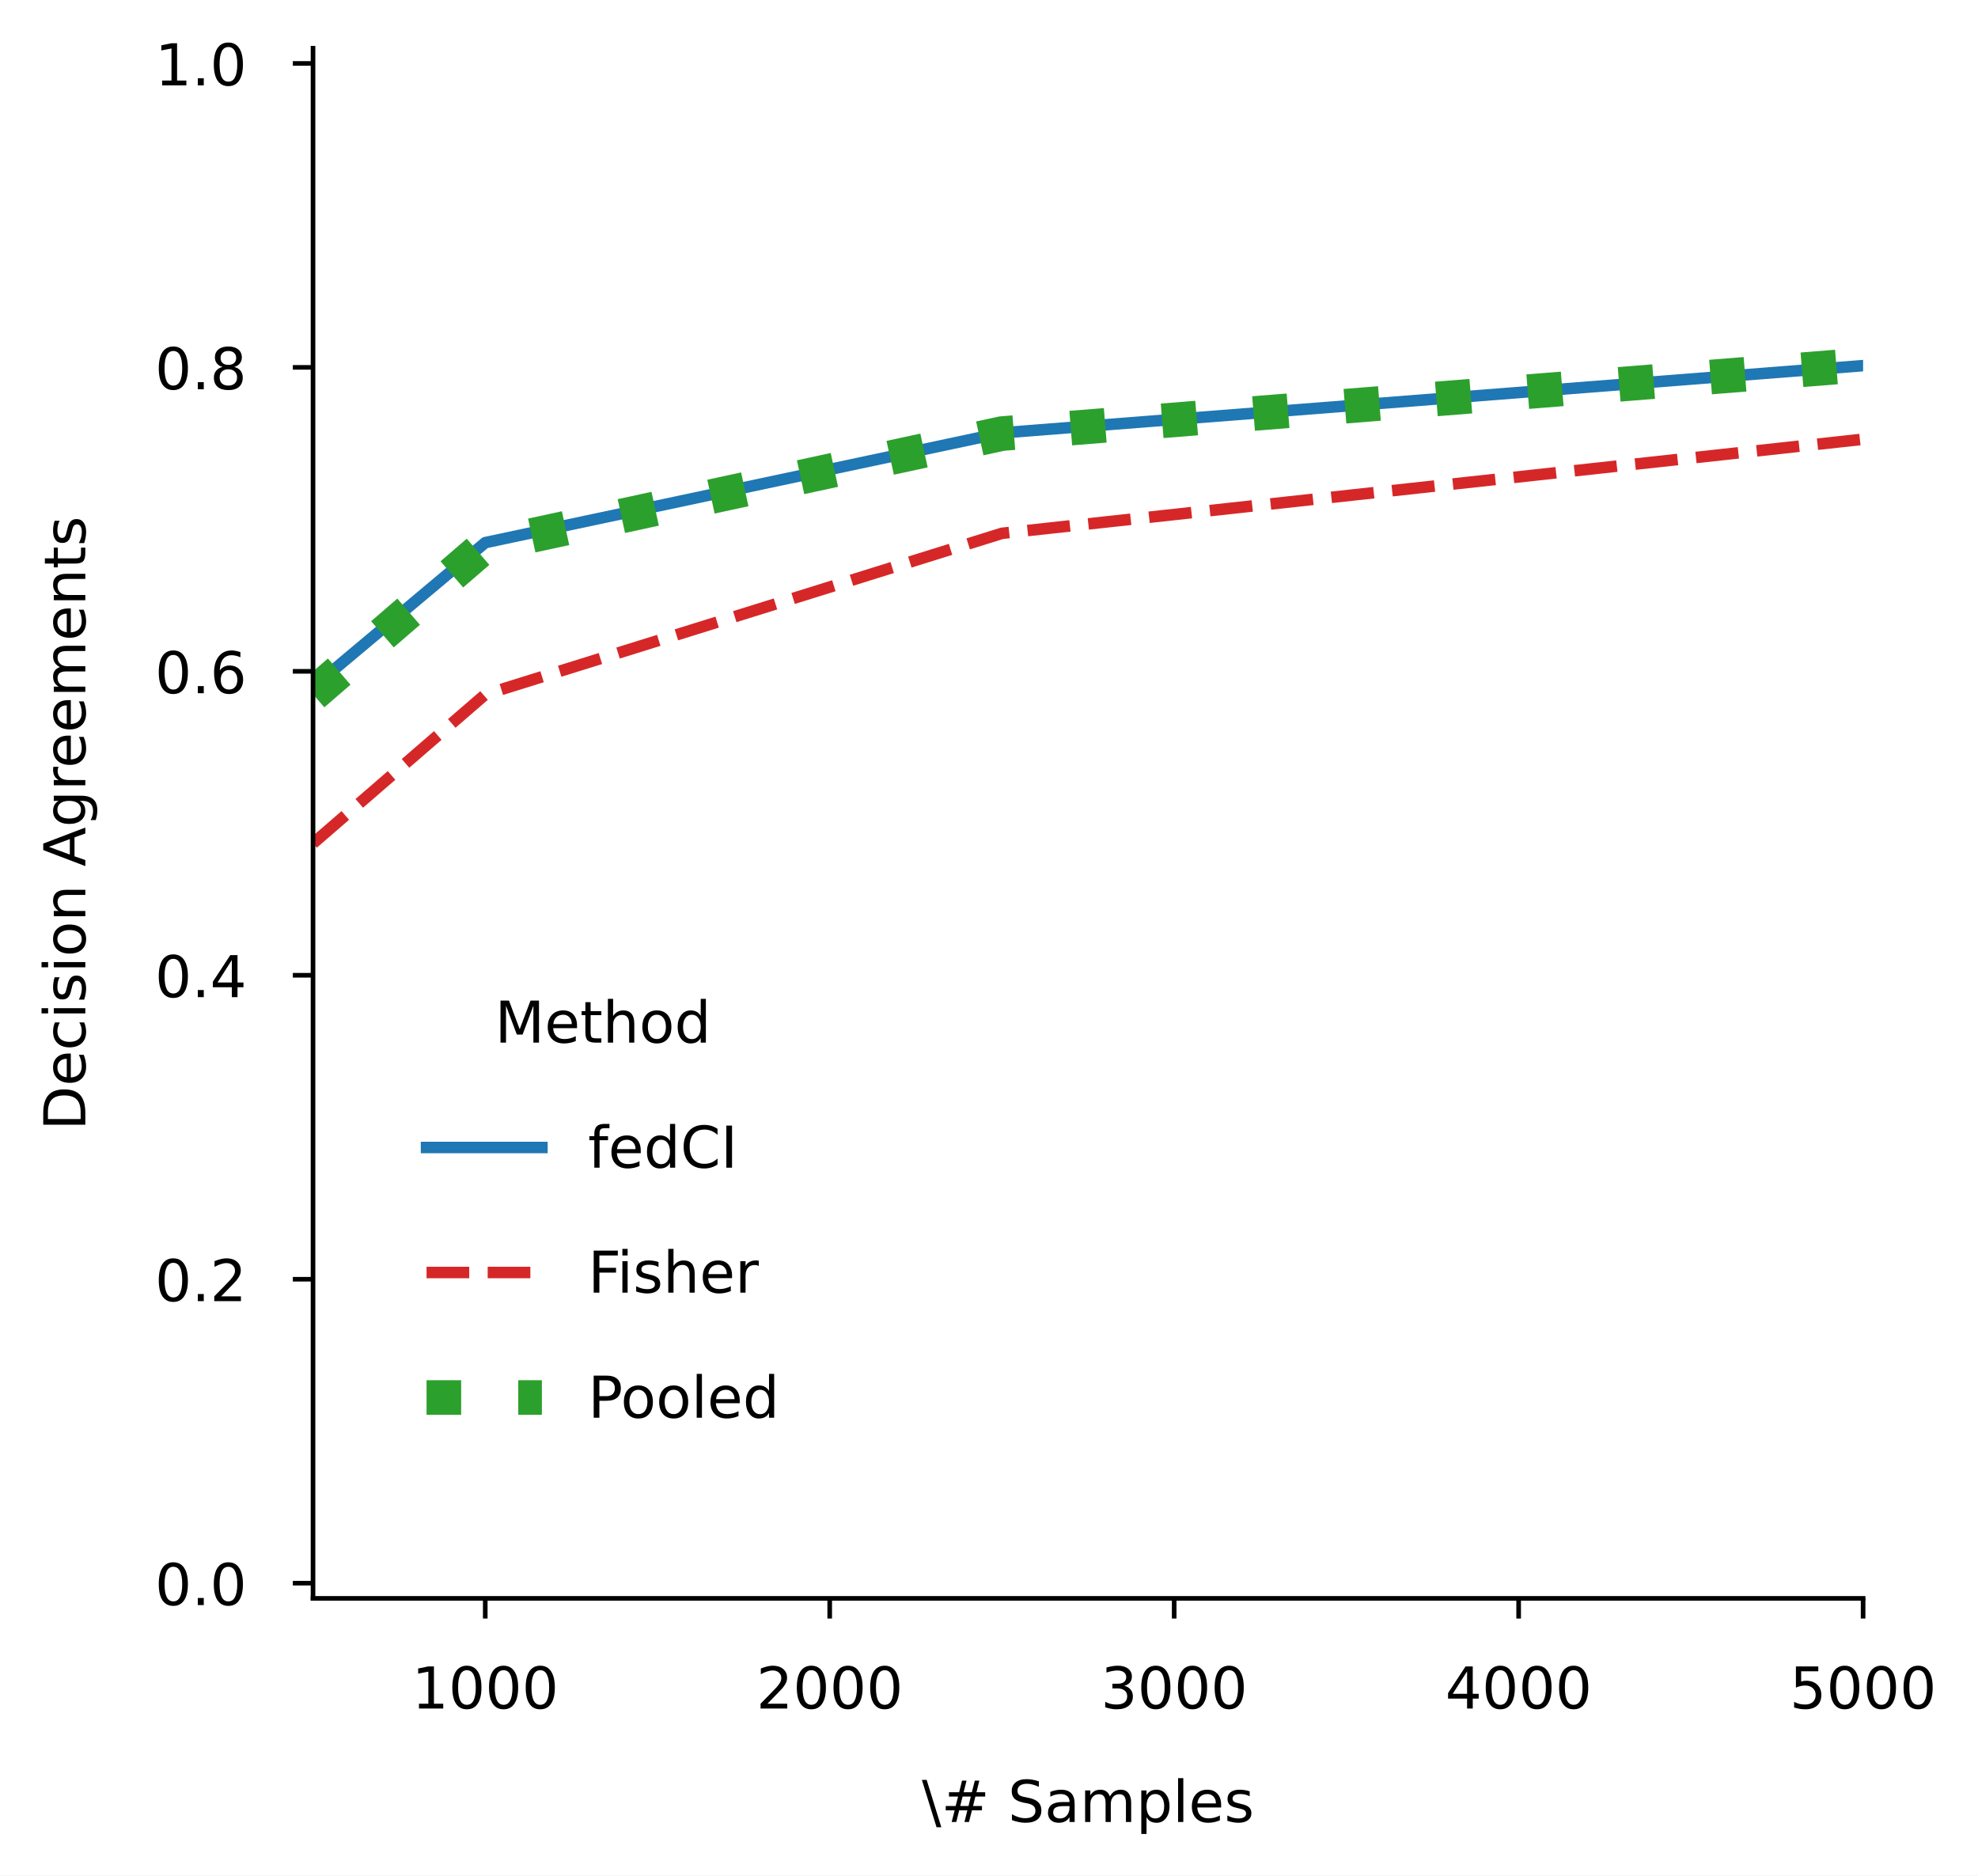
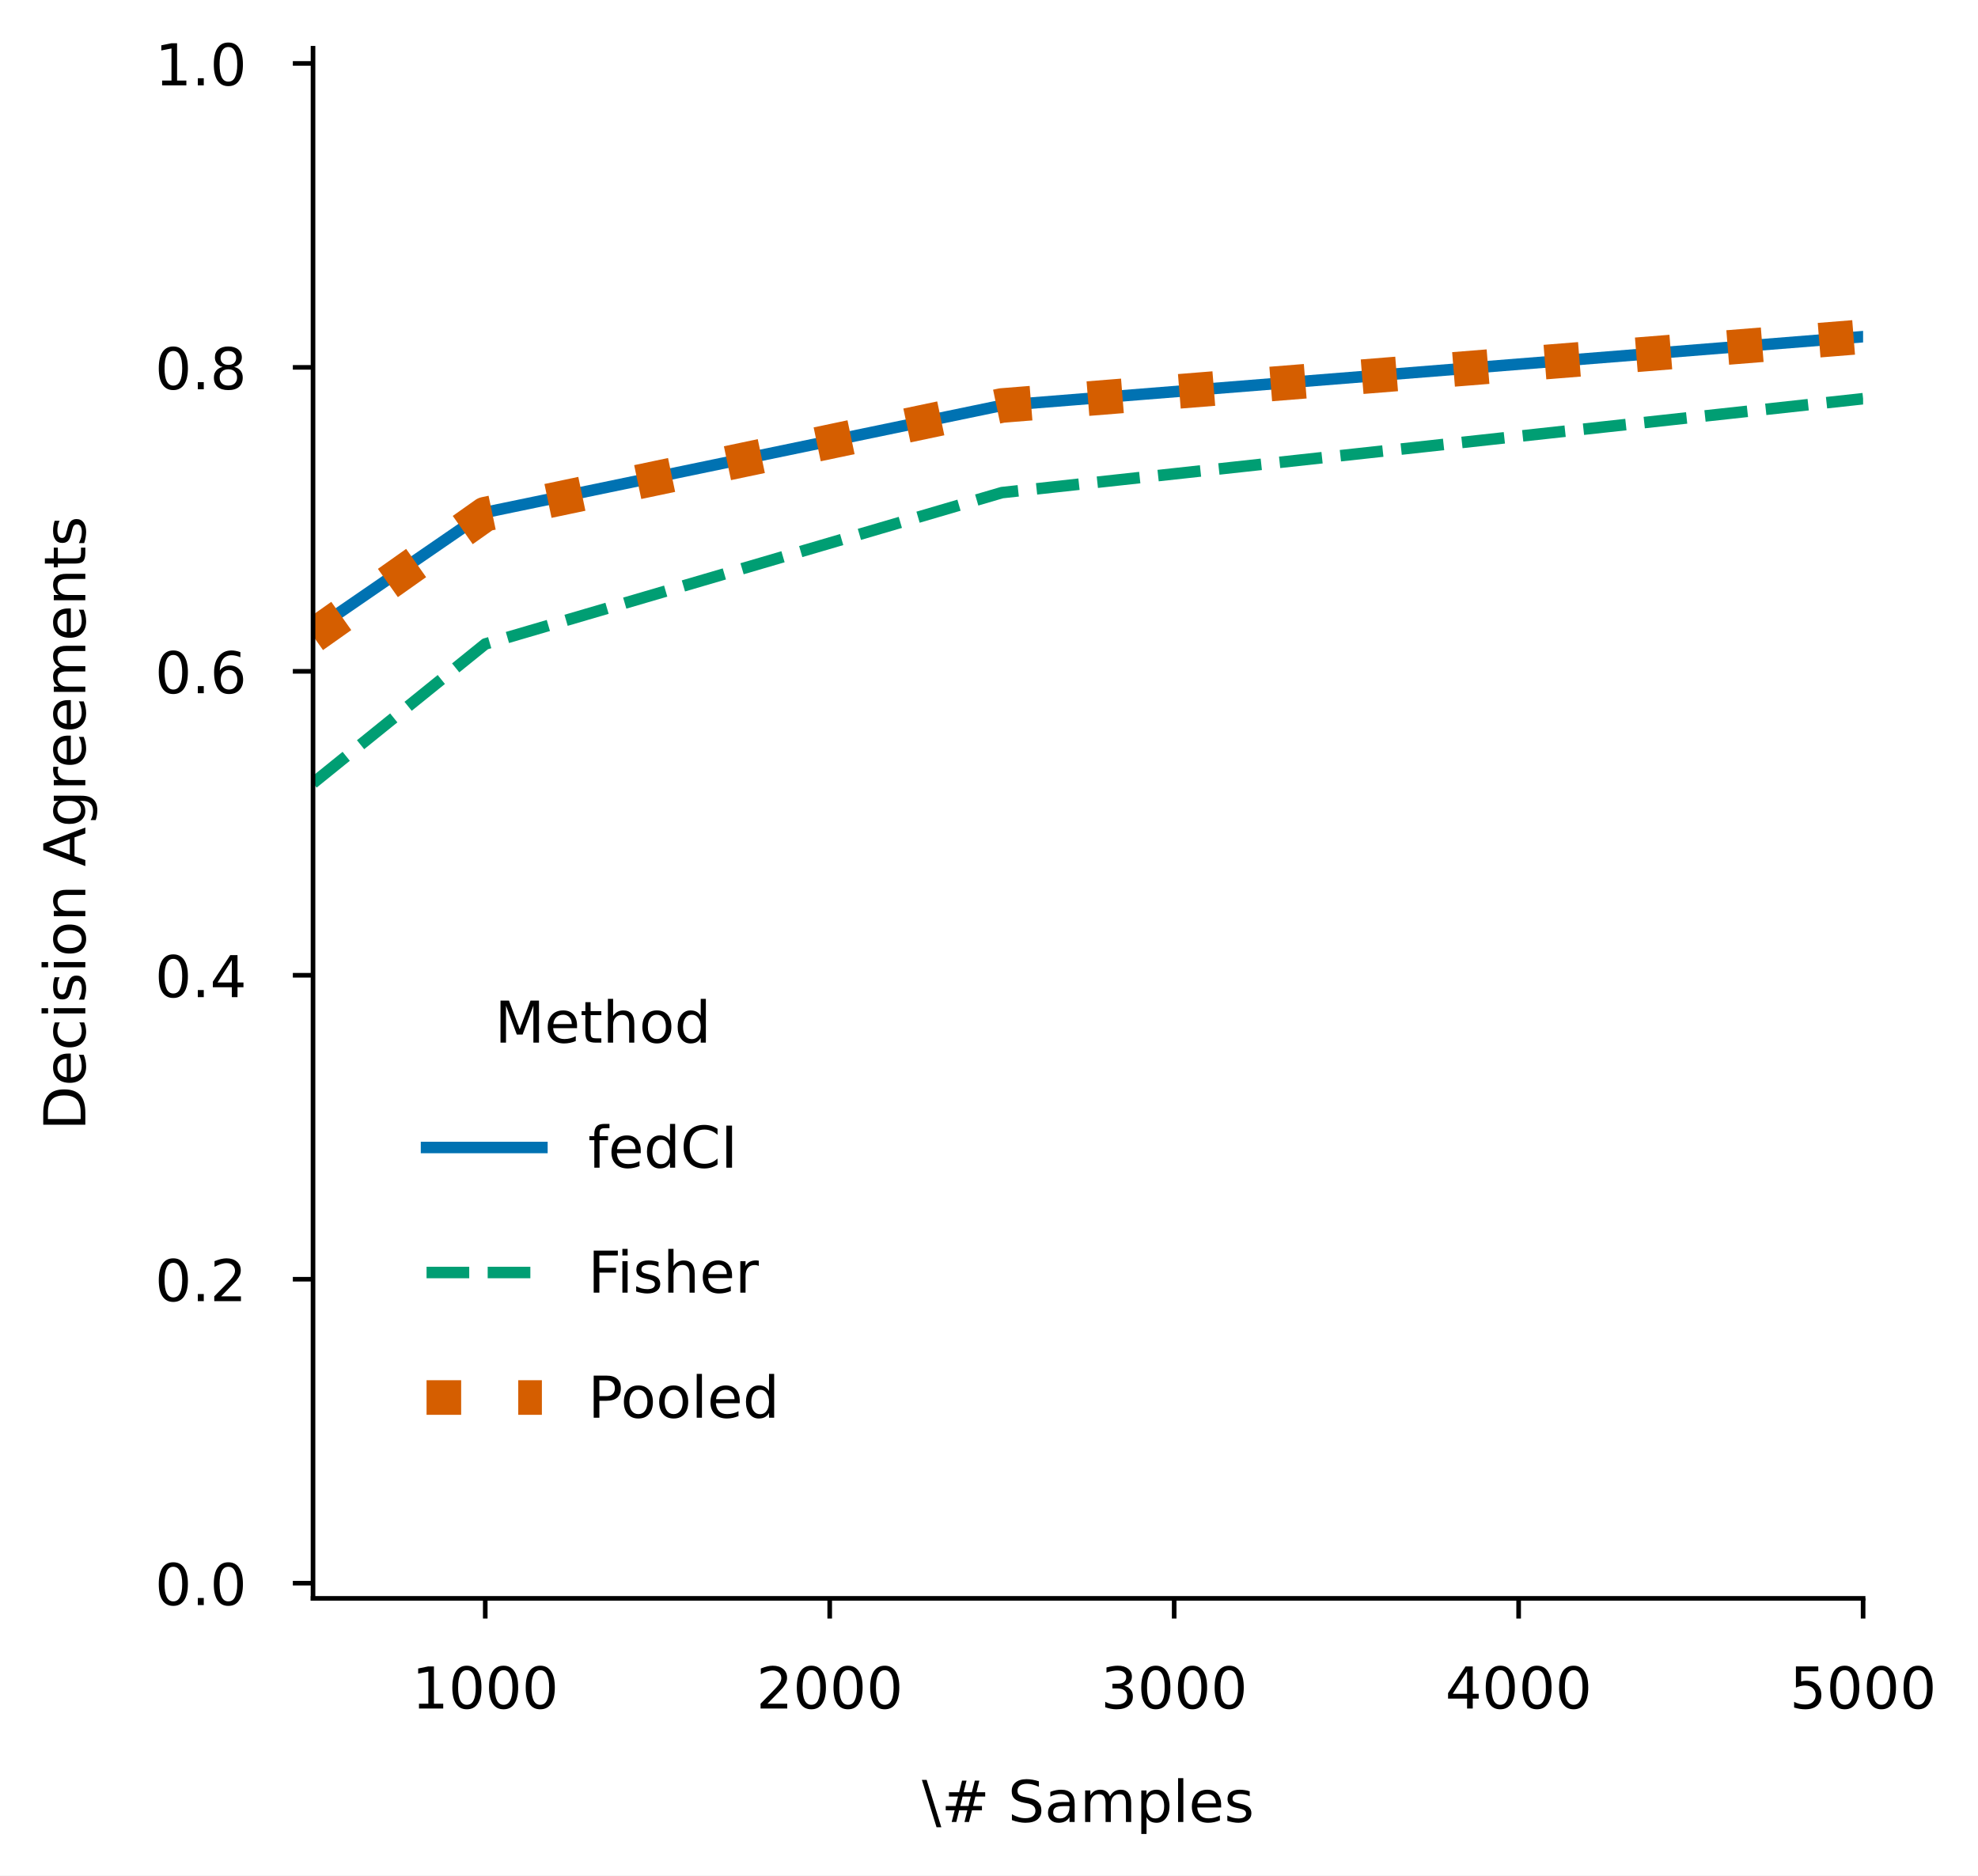
<svg xmlns="http://www.w3.org/2000/svg" xmlns:xlink="http://www.w3.org/1999/xlink" width="343.006pt" height="325.22pt" viewBox="0 0 343.006 325.22" version="1.1">
  <defs>
    <style type="text/css">*{stroke-linejoin: round; stroke-linecap: butt}</style>
  </defs>
  <g id="figure_1">
    <g id="patch_1">
      <path d="M -0 325.22  L 343.006 325.22  L 343.006 0  L -0 0  z " style="fill: #ffffff" />
    </g>
    <g id="axes_1">
      <g id="patch_2">
        <path d="M 54.281 277.164  L 323.081 277.164  L 323.081 8.364  L 54.281 8.364  z " style="fill: #ffffff" />
      </g>
      <g id="line2d_1">
-         <path d="M 54.281 119.15  L 84.148 94.094  L 173.748 75.059  L 323.081 63.4  " clip-path="url(#p80d8f6e2a5)" style="fill: none; stroke: #1f77b4; stroke-width: 2; stroke-linecap: square" />
+         <path d="M 54.281 109.377  L 84.148 88.852  L 173.748 70.3  L 323.081 58.379  " clip-path="url(#p1b5a2ce0a7)" style="fill: none; stroke: #0072b2; stroke-width: 2; stroke-linecap: square" />
      </g>
      <g id="line2d_2">
-         <path d="M 54.281 146.24  L 84.148 120.422  L 173.748 92.483  L 323.081 76.161  " clip-path="url(#p80d8f6e2a5)" style="fill: none; stroke-dasharray: 7.4,3.2; stroke-dashoffset: 0; stroke: #d62728; stroke-width: 2" />
+         <path d="M 54.281 135.799  L 84.148 111.67  L 173.748 85.422  L 323.081 69.136  " clip-path="url(#p1b5a2ce0a7)" style="fill: none; stroke-dasharray: 7.4,3.2; stroke-dashoffset: 0; stroke: #009e73; stroke-width: 2" />
      </g>
      <g id="matplotlib.axis_1">
        <g id="xtick_1">
          <g id="line2d_3">
            <defs>
-               <path id="mf980a75ffa" d="M 0 0  L 0 3.5  " style="stroke: #000000; stroke-width: 0.8" />
+               <path id="mcf5a62879e" d="M 0 0  L 0 3.5  " style="stroke: #000000; stroke-width: 0.8" />
            </defs>
            <g>
-               <use xlink:href="#mf980a75ffa" x="84.148" y="277.164" style="stroke: #000000; stroke-width: 0.8" />
+               <use xlink:href="#mcf5a62879e" x="84.148" y="277.164" style="stroke: #000000; stroke-width: 0.8" />
            </g>
          </g>
          <g id="text_1">
            <text style="font-size: 10px; font-family: 'DejaVu Sans', 'Bitstream Vera Sans', 'Computer Modern Sans Serif', 'Lucida Grande', 'Verdana', 'Geneva', 'Lucid', 'Arial', 'Helvetica', 'Avant Garde', sans-serif; text-anchor: middle" x="84.148" y="296.262" transform="rotate(-0 84.14792 296.2624)">1000</text>
          </g>
        </g>
        <g id="xtick_2">
          <g id="line2d_4">
            <g>
-               <use xlink:href="#mf980a75ffa" x="143.881" y="277.164" style="stroke: #000000; stroke-width: 0.8" />
+               <use xlink:href="#mcf5a62879e" x="143.881" y="277.164" style="stroke: #000000; stroke-width: 0.8" />
            </g>
          </g>
          <g id="text_2">
            <text style="font-size: 10px; font-family: 'DejaVu Sans', 'Bitstream Vera Sans', 'Computer Modern Sans Serif', 'Lucida Grande', 'Verdana', 'Geneva', 'Lucid', 'Arial', 'Helvetica', 'Avant Garde', sans-serif; text-anchor: middle" x="143.881" y="296.262" transform="rotate(-0 143.8812 296.2624)">2000</text>
          </g>
        </g>
        <g id="xtick_3">
          <g id="line2d_5">
            <g>
-               <use xlink:href="#mf980a75ffa" x="203.615" y="277.164" style="stroke: #000000; stroke-width: 0.8" />
+               <use xlink:href="#mcf5a62879e" x="203.615" y="277.164" style="stroke: #000000; stroke-width: 0.8" />
            </g>
          </g>
          <g id="text_3">
            <text style="font-size: 10px; font-family: 'DejaVu Sans', 'Bitstream Vera Sans', 'Computer Modern Sans Serif', 'Lucida Grande', 'Verdana', 'Geneva', 'Lucid', 'Arial', 'Helvetica', 'Avant Garde', sans-serif; text-anchor: middle" x="203.615" y="296.262" transform="rotate(-0 203.6146 296.2624)">3000</text>
          </g>
        </g>
        <g id="xtick_4">
          <g id="line2d_6">
            <g>
-               <use xlink:href="#mf980a75ffa" x="263.348" y="277.164" style="stroke: #000000; stroke-width: 0.8" />
+               <use xlink:href="#mcf5a62879e" x="263.348" y="277.164" style="stroke: #000000; stroke-width: 0.8" />
            </g>
          </g>
          <g id="text_4">
            <text style="font-size: 10px; font-family: 'DejaVu Sans', 'Bitstream Vera Sans', 'Computer Modern Sans Serif', 'Lucida Grande', 'Verdana', 'Geneva', 'Lucid', 'Arial', 'Helvetica', 'Avant Garde', sans-serif; text-anchor: middle" x="263.348" y="296.262" transform="rotate(-0 263.3479 296.2624)">4000</text>
          </g>
        </g>
        <g id="xtick_5">
          <g id="line2d_7">
            <g>
-               <use xlink:href="#mf980a75ffa" x="323.081" y="277.164" style="stroke: #000000; stroke-width: 0.8" />
+               <use xlink:href="#mcf5a62879e" x="323.081" y="277.164" style="stroke: #000000; stroke-width: 0.8" />
            </g>
          </g>
          <g id="text_5">
            <text style="font-size: 10px; font-family: 'DejaVu Sans', 'Bitstream Vera Sans', 'Computer Modern Sans Serif', 'Lucida Grande', 'Verdana', 'Geneva', 'Lucid', 'Arial', 'Helvetica', 'Avant Garde', sans-serif; text-anchor: middle" x="323.081" y="296.262" transform="rotate(-0 323.0813 296.2624)">5000</text>
          </g>
        </g>
        <g id="text_6">
          <text style="font-size: 10px; font-family: 'DejaVu Sans', 'Bitstream Vera Sans', 'Computer Modern Sans Serif', 'Lucida Grande', 'Verdana', 'Geneva', 'Lucid', 'Arial', 'Helvetica', 'Avant Garde', sans-serif; text-anchor: middle" x="188.681" y="315.94" transform="rotate(-0 188.6813 315.9405)">\# Samples</text>
        </g>
      </g>
      <g id="matplotlib.axis_2">
        <g id="ytick_1">
          <g id="line2d_8">
            <defs>
-               <path id="m7d3270dbd7" d="M 0 0  L -3.5 0  " style="stroke: #000000; stroke-width: 0.8" />
+               <path id="m161c0bdfe3" d="M 0 0  L -3.5 0  " style="stroke: #000000; stroke-width: 0.8" />
            </defs>
            <g>
-               <use xlink:href="#m7d3270dbd7" x="54.281" y="274.529" style="stroke: #000000; stroke-width: 0.8" />
+               <use xlink:href="#m161c0bdfe3" x="54.281" y="274.529" style="stroke: #000000; stroke-width: 0.8" />
            </g>
          </g>
          <g id="text_7">
            <text style="font-size: 10px; font-family: 'DejaVu Sans', 'Bitstream Vera Sans', 'Computer Modern Sans Serif', 'Lucida Grande', 'Verdana', 'Geneva', 'Lucid', 'Arial', 'Helvetica', 'Avant Garde', sans-serif; text-anchor: end" x="42.781" y="278.328" transform="rotate(-0 42.78125 278.3278)">0.0</text>
          </g>
        </g>
        <g id="ytick_2">
          <g id="line2d_9">
            <g>
-               <use xlink:href="#m7d3270dbd7" x="54.281" y="221.823" style="stroke: #000000; stroke-width: 0.8" />
+               <use xlink:href="#m161c0bdfe3" x="54.281" y="221.823" style="stroke: #000000; stroke-width: 0.8" />
            </g>
          </g>
          <g id="text_8">
            <text style="font-size: 10px; font-family: 'DejaVu Sans', 'Bitstream Vera Sans', 'Computer Modern Sans Serif', 'Lucida Grande', 'Verdana', 'Geneva', 'Lucid', 'Arial', 'Helvetica', 'Avant Garde', sans-serif; text-anchor: end" x="42.781" y="225.622" transform="rotate(-0 42.78125 225.622)">0.2</text>
          </g>
        </g>
        <g id="ytick_3">
          <g id="line2d_10">
            <g>
-               <use xlink:href="#m7d3270dbd7" x="54.281" y="169.117" style="stroke: #000000; stroke-width: 0.8" />
+               <use xlink:href="#m161c0bdfe3" x="54.281" y="169.117" style="stroke: #000000; stroke-width: 0.8" />
            </g>
          </g>
          <g id="text_9">
            <text style="font-size: 10px; font-family: 'DejaVu Sans', 'Bitstream Vera Sans', 'Computer Modern Sans Serif', 'Lucida Grande', 'Verdana', 'Geneva', 'Lucid', 'Arial', 'Helvetica', 'Avant Garde', sans-serif; text-anchor: end" x="42.781" y="172.916" transform="rotate(-0 42.78125 172.9161)">0.4</text>
          </g>
        </g>
        <g id="ytick_4">
          <g id="line2d_11">
            <g>
-               <use xlink:href="#m7d3270dbd7" x="54.281" y="116.411" style="stroke: #000000; stroke-width: 0.8" />
+               <use xlink:href="#m161c0bdfe3" x="54.281" y="116.411" style="stroke: #000000; stroke-width: 0.8" />
            </g>
          </g>
          <g id="text_10">
            <text style="font-size: 10px; font-family: 'DejaVu Sans', 'Bitstream Vera Sans', 'Computer Modern Sans Serif', 'Lucida Grande', 'Verdana', 'Geneva', 'Lucid', 'Arial', 'Helvetica', 'Avant Garde', sans-serif; text-anchor: end" x="42.781" y="120.21" transform="rotate(-0 42.78125 120.2102)">0.6</text>
          </g>
        </g>
        <g id="ytick_5">
          <g id="line2d_12">
            <g>
-               <use xlink:href="#m7d3270dbd7" x="54.281" y="63.705" style="stroke: #000000; stroke-width: 0.8" />
+               <use xlink:href="#m161c0bdfe3" x="54.281" y="63.705" style="stroke: #000000; stroke-width: 0.8" />
            </g>
          </g>
          <g id="text_11">
            <text style="font-size: 10px; font-family: 'DejaVu Sans', 'Bitstream Vera Sans', 'Computer Modern Sans Serif', 'Lucida Grande', 'Verdana', 'Geneva', 'Lucid', 'Arial', 'Helvetica', 'Avant Garde', sans-serif; text-anchor: end" x="42.781" y="67.504" transform="rotate(-0 42.78125 67.50432)">0.8</text>
          </g>
        </g>
        <g id="ytick_6">
          <g id="line2d_13">
            <g>
-               <use xlink:href="#m7d3270dbd7" x="54.281" y="10.999" style="stroke: #000000; stroke-width: 0.8" />
+               <use xlink:href="#m161c0bdfe3" x="54.281" y="10.999" style="stroke: #000000; stroke-width: 0.8" />
            </g>
          </g>
          <g id="text_12">
            <text style="font-size: 10px; font-family: 'DejaVu Sans', 'Bitstream Vera Sans', 'Computer Modern Sans Serif', 'Lucida Grande', 'Verdana', 'Geneva', 'Lucid', 'Arial', 'Helvetica', 'Avant Garde', sans-serif; text-anchor: end" x="42.781" y="14.798" transform="rotate(-0 42.78125 14.79844)">1.0</text>
          </g>
        </g>
        <g id="text_13">
          <text style="font-size: 10px; font-family: 'DejaVu Sans', 'Bitstream Vera Sans', 'Computer Modern Sans Serif', 'Lucida Grande', 'Verdana', 'Geneva', 'Lucid', 'Arial', 'Helvetica', 'Avant Garde', sans-serif; text-anchor: middle" x="14.798" y="142.764" transform="rotate(-90 14.79844 142.7639)">Decision Agreements</text>
        </g>
      </g>
      <g id="line2d_14">
-         <path d="M 54.281 120.379  L 84.148 94.603  L 173.748 75.186  L 323.081 63.273  " clip-path="url(#p80d8f6e2a5)" style="fill: none; stroke-dasharray: 6,9.9; stroke-dashoffset: 0; stroke: #2ca02c; stroke-width: 6" />
+         <path d="M 54.281 110.276  L 84.148 89.152  L 173.748 70.314  L 323.081 58.379  " clip-path="url(#p1b5a2ce0a7)" style="fill: none; stroke-dasharray: 6,9.9; stroke-dashoffset: 0; stroke: #d55e00; stroke-width: 6" />
      </g>
      <g id="patch_3">
        <path d="M 54.281 277.164  L 54.281 8.364  " style="fill: none; stroke: #000000; stroke-width: 0.8; stroke-linejoin: miter; stroke-linecap: square" />
      </g>
      <g id="patch_4">
        <path d="M 54.281 277.164  L 323.081 277.164  " style="fill: none; stroke: #000000; stroke-width: 0.8; stroke-linejoin: miter; stroke-linecap: square" />
      </g>
      <g id="legend_1">
        <g id="text_14">
          <text style="font-size: 10px; font-family: 'DejaVu Sans', 'Bitstream Vera Sans', 'Computer Modern Sans Serif', 'Lucida Grande', 'Verdana', 'Geneva', 'Lucid', 'Arial', 'Helvetica', 'Avant Garde', sans-serif; text-anchor: start" x="85.808" y="180.802" transform="rotate(-0 85.80831 180.8024)">Method</text>
        </g>
        <g id="line2d_15">
-           <path d="M 73.969 198.98  L 83.969 198.98  L 93.969 198.98  " style="fill: none; stroke: #1f77b4; stroke-width: 2; stroke-linecap: square" />
+           <path d="M 73.969 198.98  L 83.969 198.98  L 93.969 198.98  " style="fill: none; stroke: #0072b2; stroke-width: 2; stroke-linecap: square" />
        </g>
        <g id="text_15">
          <text style="font-size: 10px; font-family: 'DejaVu Sans', 'Bitstream Vera Sans', 'Computer Modern Sans Serif', 'Lucida Grande', 'Verdana', 'Geneva', 'Lucid', 'Arial', 'Helvetica', 'Avant Garde', sans-serif; text-anchor: start" x="101.969" y="202.48" transform="rotate(-0 101.9693 202.4805)">fedCI</text>
        </g>
        <g id="line2d_16">
-           <path d="M 73.969 220.659  L 83.969 220.659  L 93.969 220.659  " style="fill: none; stroke-dasharray: 7.4,3.2; stroke-dashoffset: 0; stroke: #d62728; stroke-width: 2" />
+           <path d="M 73.969 220.659  L 83.969 220.659  L 93.969 220.659  " style="fill: none; stroke-dasharray: 7.4,3.2; stroke-dashoffset: 0; stroke: #009e73; stroke-width: 2" />
        </g>
        <g id="text_16">
          <text style="font-size: 10px; font-family: 'DejaVu Sans', 'Bitstream Vera Sans', 'Computer Modern Sans Serif', 'Lucida Grande', 'Verdana', 'Geneva', 'Lucid', 'Arial', 'Helvetica', 'Avant Garde', sans-serif; text-anchor: start" x="101.969" y="224.159" transform="rotate(-0 101.9693 224.1586)">Fisher</text>
        </g>
        <g id="line2d_17">
-           <path d="M 73.969 242.337  L 83.969 242.337  L 93.969 242.337  " style="fill: none; stroke-dasharray: 6,9.9; stroke-dashoffset: 0; stroke: #2ca02c; stroke-width: 6" />
+           <path d="M 73.969 242.337  L 83.969 242.337  L 93.969 242.337  " style="fill: none; stroke-dasharray: 6,9.9; stroke-dashoffset: 0; stroke: #d55e00; stroke-width: 6" />
        </g>
        <g id="text_17">
          <text style="font-size: 10px; font-family: 'DejaVu Sans', 'Bitstream Vera Sans', 'Computer Modern Sans Serif', 'Lucida Grande', 'Verdana', 'Geneva', 'Lucid', 'Arial', 'Helvetica', 'Avant Garde', sans-serif; text-anchor: start" x="101.969" y="245.837" transform="rotate(-0 101.9693 245.8367)">Pooled</text>
        </g>
      </g>
    </g>
  </g>
  <defs>
-     <clipPath id="p80d8f6e2a5">
+     <clipPath id="p1b5a2ce0a7">
      <rect x="54.281" y="8.364" width="268.8" height="268.8" />
    </clipPath>
  </defs>
</svg>
